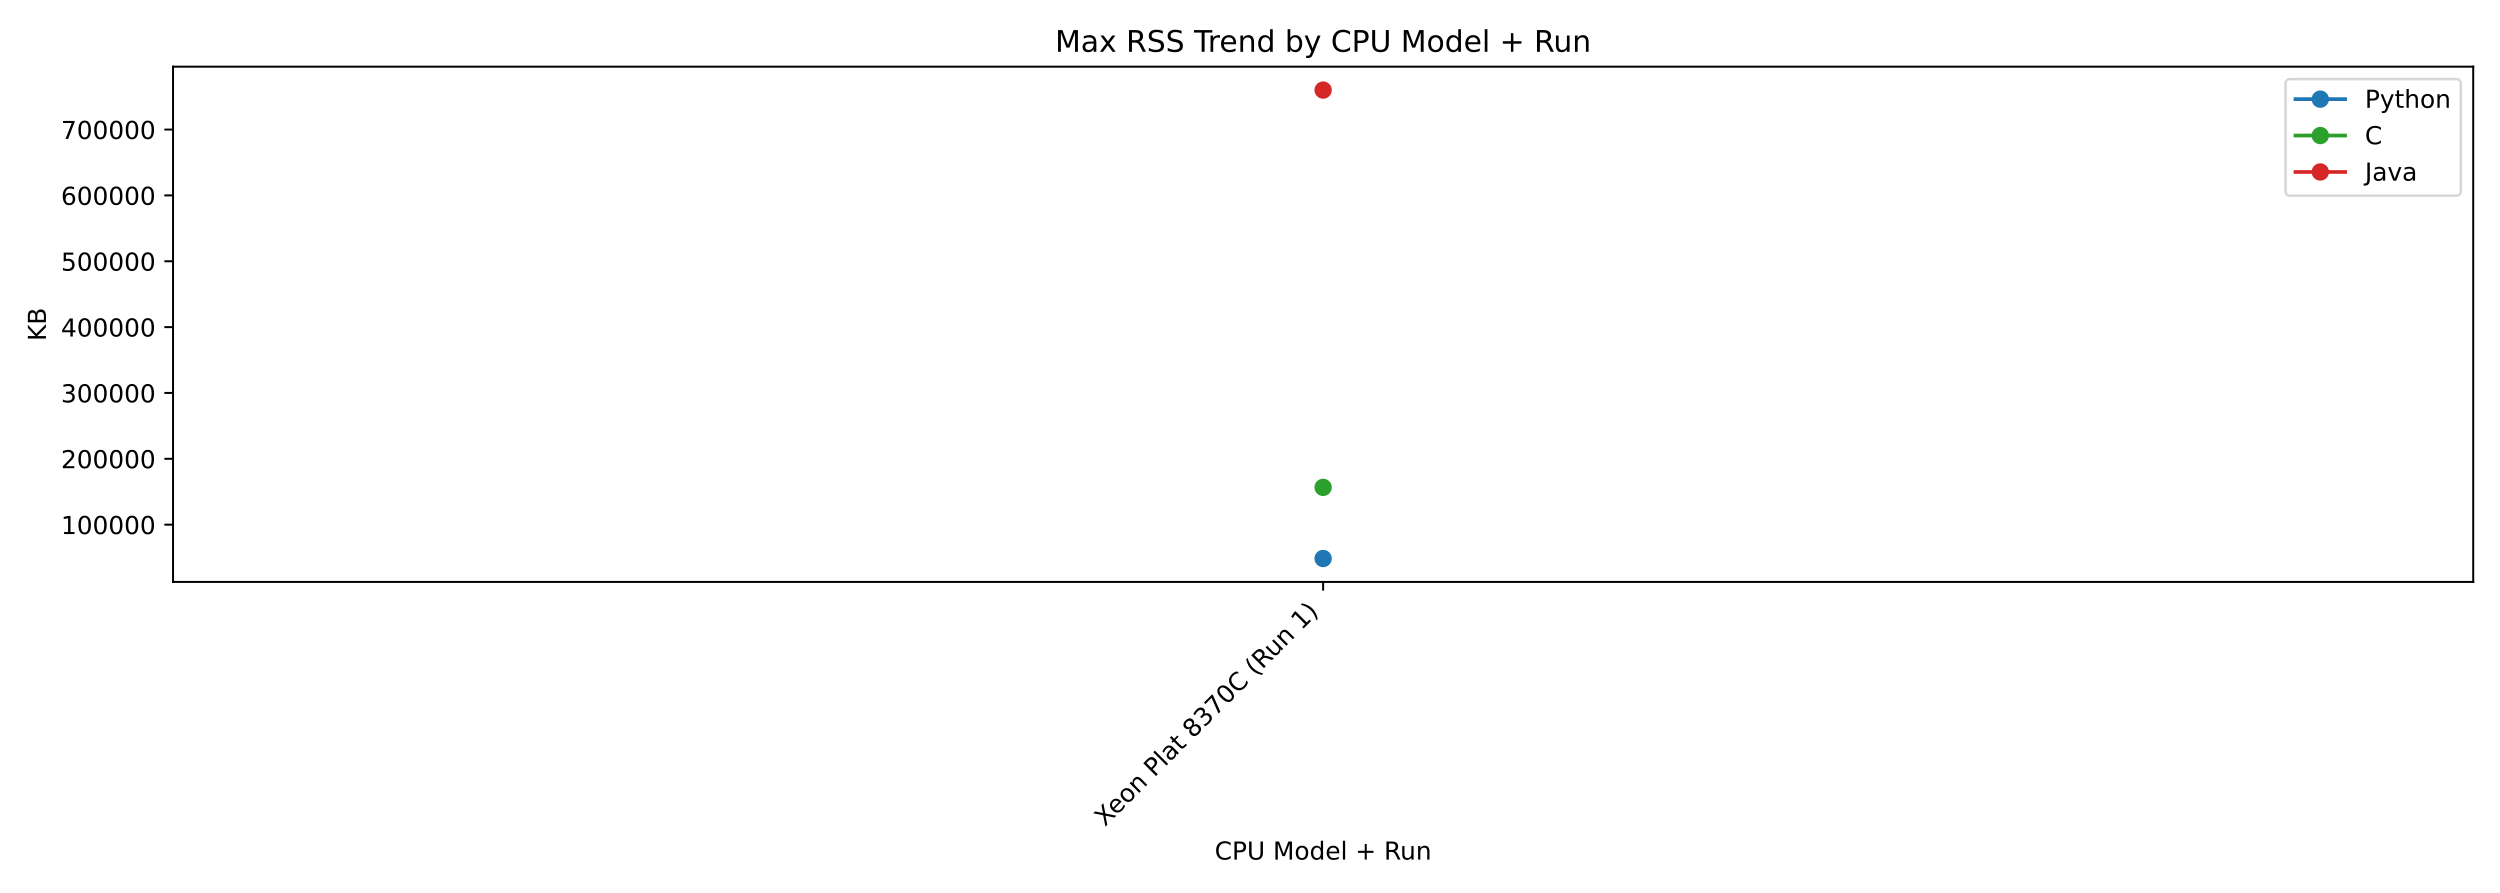
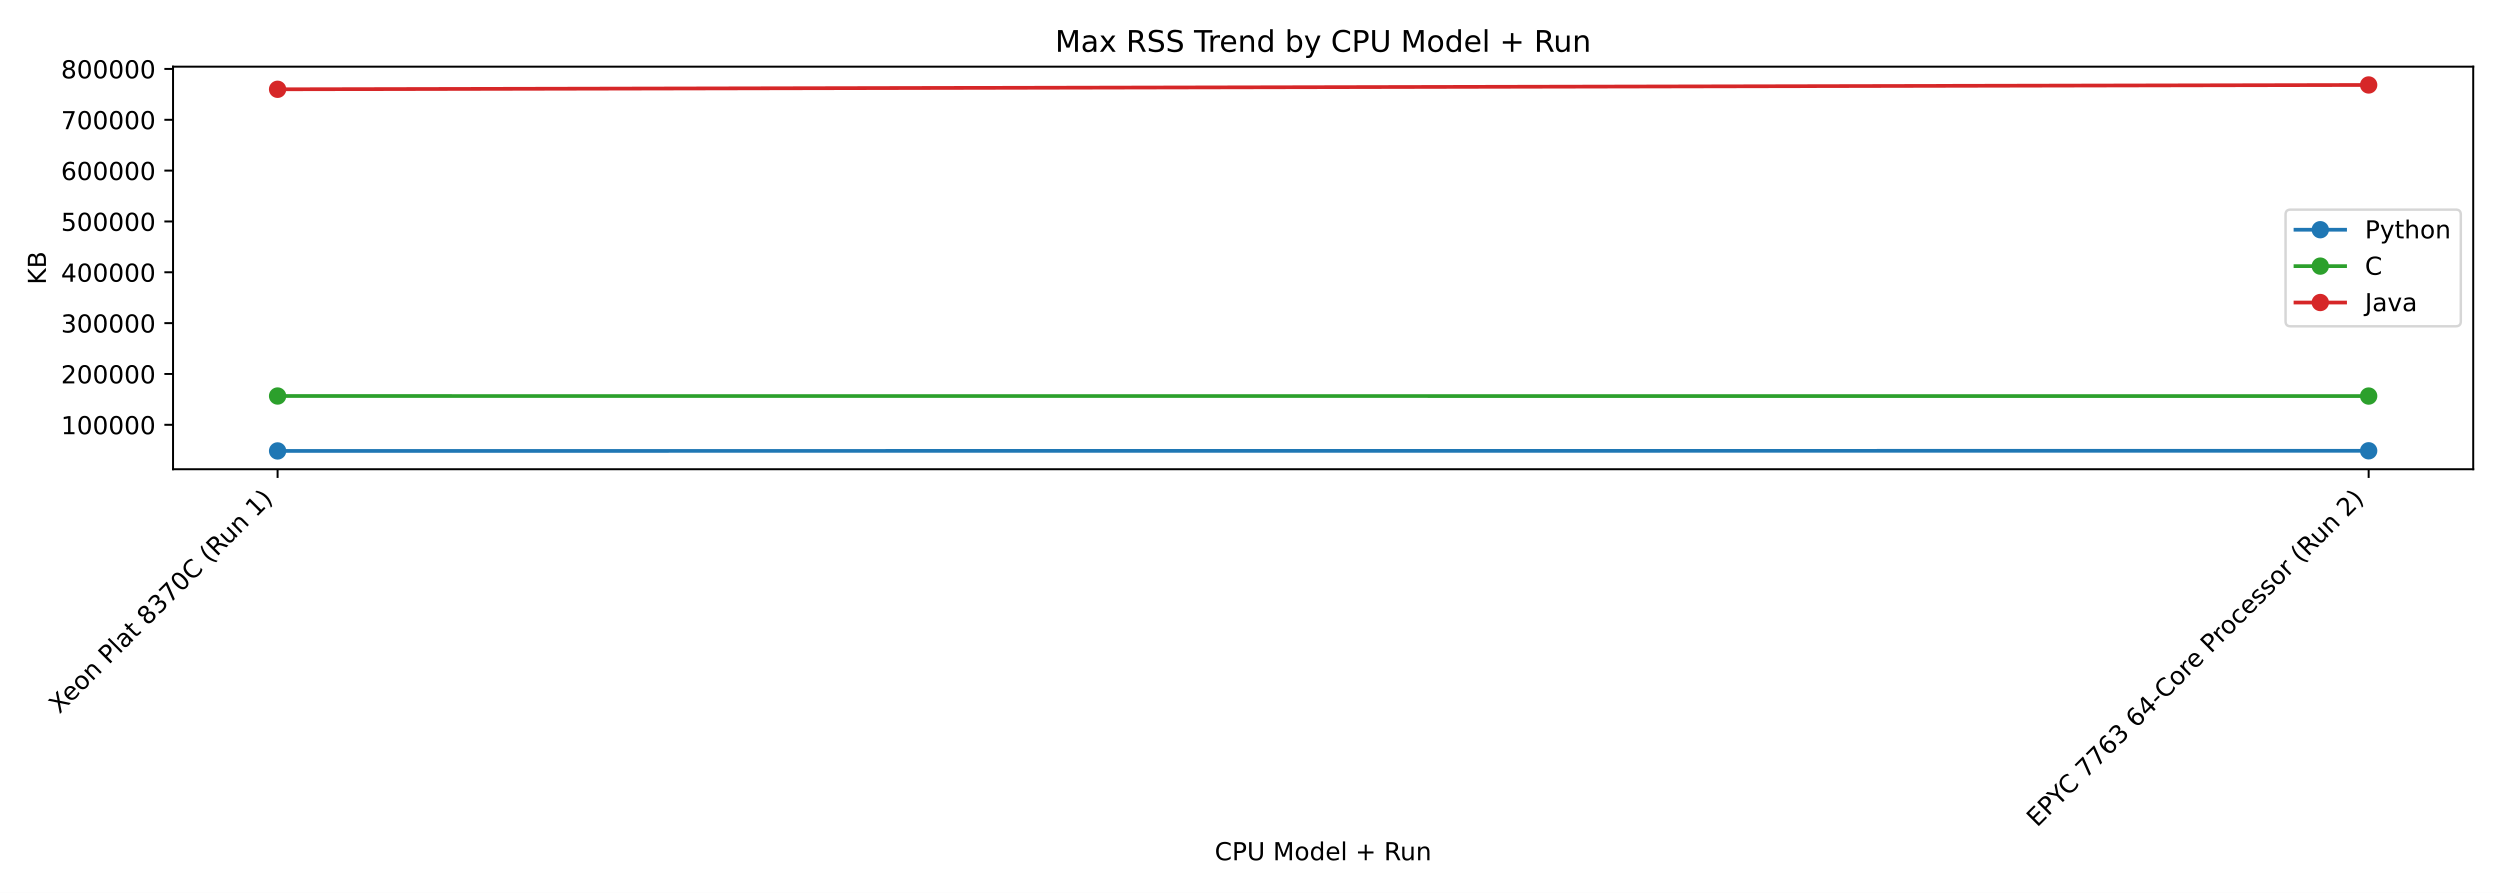
<svg xmlns="http://www.w3.org/2000/svg" xmlns:xlink="http://www.w3.org/1999/xlink" width="1008pt" height="360pt" viewBox="0 0 1008 360" version="1.1">
  <defs>
    <style type="text/css">*{stroke-linejoin: round; stroke-linecap: butt}</style>
  </defs>
  <g id="figure_1">
    <g id="patch_1">
      <path d="M 0 360  L 1008 360  L 1008 0  L 0 0  z " style="fill: #ffffff" />
    </g>
    <g id="axes_1">
      <g id="patch_2">
-         <path d="M 69.77 234.633  L 997.2 234.633  L 997.2 26.88  L 69.77 26.88  z " style="fill: #ffffff" />
+         <path d="M 69.77 189.195  L 997.2 189.195  L 997.2 26.88  L 69.77 26.88  z " style="fill: #ffffff" />
      </g>
      <g id="matplotlib.axis_1">
        <g id="xtick_1">
          <g id="line2d_1">
            <defs>
-               <path id="me5b7f9fee8" d="M 0 0  L 0 3.5  " style="stroke: #000000; stroke-width: 0.8" />
-             </defs>
-             <g>
-               <use xlink:href="#me5b7f9fee8" x="533.485" y="234.633" style="stroke: #000000; stroke-width: 0.8" />
+               <path id="m328704c9e4" d="M 0 0  L 0 3.5  " style="stroke: #000000; stroke-width: 0.8" />
+             </defs>
+             <g>
+               <use xlink:href="#m328704c9e4" x="111.926" y="189.195" style="stroke: #000000; stroke-width: 0.8" />
            </g>
          </g>
          <g id="text_1">
-             <g transform="translate(445.4999 333.5208) rotate(-45) scale(0.1 -0.1)">
+             <g transform="translate(23.94083 288.0822) rotate(-45) scale(0.1 -0.1)">
              <defs>
                <path id="DejaVuSans-58" d="M 403 4666  L 1081 4666  L 2241 2931  L 3406 4666  L 4084 4666  L 2584 2425  L 4184 0  L 3506 0  L 2194 1984  L 872 0  L 191 0  L 1856 2491  L 403 4666  z " transform="scale(0.015625)" />
                <path id="DejaVuSans-65" d="M 3597 1894  L 3597 1613  L 953 1613  Q 991 1019 1311 708  Q 1631 397 2203 397  Q 2534 397 2845 478  Q 3156 559 3463 722  L 3463 178  Q 3153 47 2828 -22  Q 2503 -91 2169 -91  Q 1331 -91 842 396  Q 353 884 353 1716  Q 353 2575 817 3079  Q 1281 3584 2069 3584  Q 2775 3584 3186 3129  Q 3597 2675 3597 1894  z M 3022 2063  Q 3016 2534 2758 2815  Q 2500 3097 2075 3097  Q 1594 3097 1305 2825  Q 1016 2553 972 2059  L 3022 2063  z " transform="scale(0.015625)" />
                <path id="DejaVuSans-6f" d="M 1959 3097  Q 1497 3097 1228 2736  Q 959 2375 959 1747  Q 959 1119 1226 758  Q 1494 397 1959 397  Q 2419 397 2687 759  Q 2956 1122 2956 1747  Q 2956 2369 2687 2733  Q 2419 3097 1959 3097  z M 1959 3584  Q 2709 3584 3137 3096  Q 3566 2609 3566 1747  Q 3566 888 3137 398  Q 2709 -91 1959 -91  Q 1206 -91 779 398  Q 353 888 353 1747  Q 353 2609 779 3096  Q 1206 3584 1959 3584  z " transform="scale(0.015625)" />
                <path id="DejaVuSans-6e" d="M 3513 2113  L 3513 0  L 2938 0  L 2938 2094  Q 2938 2591 2744 2837  Q 2550 3084 2163 3084  Q 1697 3084 1428 2787  Q 1159 2491 1159 1978  L 1159 0  L 581 0  L 581 3500  L 1159 3500  L 1159 2956  Q 1366 3272 1645 3428  Q 1925 3584 2291 3584  Q 2894 3584 3203 3211  Q 3513 2838 3513 2113  z " transform="scale(0.015625)" />
                <path id="DejaVuSans-20" transform="scale(0.015625)" />
                <path id="DejaVuSans-50" d="M 1259 4147  L 1259 2394  L 2053 2394  Q 2494 2394 2734 2622  Q 2975 2850 2975 3272  Q 2975 3691 2734 3919  Q 2494 4147 2053 4147  L 1259 4147  z M 628 4666  L 2053 4666  Q 2838 4666 3239 4311  Q 3641 3956 3641 3272  Q 3641 2581 3239 2228  Q 2838 1875 2053 1875  L 1259 1875  L 1259 0  L 628 0  L 628 4666  z " transform="scale(0.015625)" />
                <path id="DejaVuSans-6c" d="M 603 4863  L 1178 4863  L 1178 0  L 603 0  L 603 4863  z " transform="scale(0.015625)" />
                <path id="DejaVuSans-61" d="M 2194 1759  Q 1497 1759 1228 1600  Q 959 1441 959 1056  Q 959 750 1161 570  Q 1363 391 1709 391  Q 2188 391 2477 730  Q 2766 1069 2766 1631  L 2766 1759  L 2194 1759  z M 3341 1997  L 3341 0  L 2766 0  L 2766 531  Q 2569 213 2275 61  Q 1981 -91 1556 -91  Q 1019 -91 701 211  Q 384 513 384 1019  Q 384 1609 779 1909  Q 1175 2209 1959 2209  L 2766 2209  L 2766 2266  Q 2766 2663 2505 2880  Q 2244 3097 1772 3097  Q 1472 3097 1187 3025  Q 903 2953 641 2809  L 641 3341  Q 956 3463 1253 3523  Q 1550 3584 1831 3584  Q 2591 3584 2966 3190  Q 3341 2797 3341 1997  z " transform="scale(0.015625)" />
                <path id="DejaVuSans-74" d="M 1172 4494  L 1172 3500  L 2356 3500  L 2356 3053  L 1172 3053  L 1172 1153  Q 1172 725 1289 603  Q 1406 481 1766 481  L 2356 481  L 2356 0  L 1766 0  Q 1100 0 847 248  Q 594 497 594 1153  L 594 3053  L 172 3053  L 172 3500  L 594 3500  L 594 4494  L 1172 4494  z " transform="scale(0.015625)" />
                <path id="DejaVuSans-38" d="M 2034 2216  Q 1584 2216 1326 1975  Q 1069 1734 1069 1313  Q 1069 891 1326 650  Q 1584 409 2034 409  Q 2484 409 2743 651  Q 3003 894 3003 1313  Q 3003 1734 2745 1975  Q 2488 2216 2034 2216  z M 1403 2484  Q 997 2584 770 2862  Q 544 3141 544 3541  Q 544 4100 942 4425  Q 1341 4750 2034 4750  Q 2731 4750 3128 4425  Q 3525 4100 3525 3541  Q 3525 3141 3298 2862  Q 3072 2584 2669 2484  Q 3125 2378 3379 2068  Q 3634 1759 3634 1313  Q 3634 634 3220 271  Q 2806 -91 2034 -91  Q 1263 -91 848 271  Q 434 634 434 1313  Q 434 1759 690 2068  Q 947 2378 1403 2484  z M 1172 3481  Q 1172 3119 1398 2916  Q 1625 2713 2034 2713  Q 2441 2713 2670 2916  Q 2900 3119 2900 3481  Q 2900 3844 2670 4047  Q 2441 4250 2034 4250  Q 1625 4250 1398 4047  Q 1172 3844 1172 3481  z " transform="scale(0.015625)" />
                <path id="DejaVuSans-33" d="M 2597 2516  Q 3050 2419 3304 2112  Q 3559 1806 3559 1356  Q 3559 666 3084 287  Q 2609 -91 1734 -91  Q 1441 -91 1130 -33  Q 819 25 488 141  L 488 750  Q 750 597 1062 519  Q 1375 441 1716 441  Q 2309 441 2620 675  Q 2931 909 2931 1356  Q 2931 1769 2642 2001  Q 2353 2234 1838 2234  L 1294 2234  L 1294 2753  L 1863 2753  Q 2328 2753 2575 2939  Q 2822 3125 2822 3475  Q 2822 3834 2567 4026  Q 2313 4219 1838 4219  Q 1578 4219 1281 4162  Q 984 4106 628 3988  L 628 4550  Q 988 4650 1302 4700  Q 1616 4750 1894 4750  Q 2613 4750 3031 4423  Q 3450 4097 3450 3541  Q 3450 3153 3228 2886  Q 3006 2619 2597 2516  z " transform="scale(0.015625)" />
                <path id="DejaVuSans-37" d="M 525 4666  L 3525 4666  L 3525 4397  L 1831 0  L 1172 0  L 2766 4134  L 525 4134  L 525 4666  z " transform="scale(0.015625)" />
                <path id="DejaVuSans-30" d="M 2034 4250  Q 1547 4250 1301 3770  Q 1056 3291 1056 2328  Q 1056 1369 1301 889  Q 1547 409 2034 409  Q 2525 409 2770 889  Q 3016 1369 3016 2328  Q 3016 3291 2770 3770  Q 2525 4250 2034 4250  z M 2034 4750  Q 2819 4750 3233 4129  Q 3647 3509 3647 2328  Q 3647 1150 3233 529  Q 2819 -91 2034 -91  Q 1250 -91 836 529  Q 422 1150 422 2328  Q 422 3509 836 4129  Q 1250 4750 2034 4750  z " transform="scale(0.015625)" />
                <path id="DejaVuSans-43" d="M 4122 4306  L 4122 3641  Q 3803 3938 3442 4084  Q 3081 4231 2675 4231  Q 1875 4231 1450 3742  Q 1025 3253 1025 2328  Q 1025 1406 1450 917  Q 1875 428 2675 428  Q 3081 428 3442 575  Q 3803 722 4122 1019  L 4122 359  Q 3791 134 3420 21  Q 3050 -91 2638 -91  Q 1578 -91 968 557  Q 359 1206 359 2328  Q 359 3453 968 4101  Q 1578 4750 2638 4750  Q 3056 4750 3426 4639  Q 3797 4528 4122 4306  z " transform="scale(0.015625)" />
                <path id="DejaVuSans-28" d="M 1984 4856  Q 1566 4138 1362 3434  Q 1159 2731 1159 2009  Q 1159 1288 1364 580  Q 1569 -128 1984 -844  L 1484 -844  Q 1016 -109 783 600  Q 550 1309 550 2009  Q 550 2706 781 3412  Q 1013 4119 1484 4856  L 1984 4856  z " transform="scale(0.015625)" />
                <path id="DejaVuSans-52" d="M 2841 2188  Q 3044 2119 3236 1894  Q 3428 1669 3622 1275  L 4263 0  L 3584 0  L 2988 1197  Q 2756 1666 2539 1819  Q 2322 1972 1947 1972  L 1259 1972  L 1259 0  L 628 0  L 628 4666  L 2053 4666  Q 2853 4666 3247 4331  Q 3641 3997 3641 3322  Q 3641 2881 3436 2590  Q 3231 2300 2841 2188  z M 1259 4147  L 1259 2491  L 2053 2491  Q 2509 2491 2742 2702  Q 2975 2913 2975 3322  Q 2975 3731 2742 3939  Q 2509 4147 2053 4147  L 1259 4147  z " transform="scale(0.015625)" />
                <path id="DejaVuSans-75" d="M 544 1381  L 544 3500  L 1119 3500  L 1119 1403  Q 1119 906 1312 657  Q 1506 409 1894 409  Q 2359 409 2629 706  Q 2900 1003 2900 1516  L 2900 3500  L 3475 3500  L 3475 0  L 2900 0  L 2900 538  Q 2691 219 2414 64  Q 2138 -91 1772 -91  Q 1169 -91 856 284  Q 544 659 544 1381  z M 1991 3584  L 1991 3584  z " transform="scale(0.015625)" />
                <path id="DejaVuSans-31" d="M 794 531  L 1825 531  L 1825 4091  L 703 3866  L 703 4441  L 1819 4666  L 2450 4666  L 2450 531  L 3481 531  L 3481 0  L 794 0  L 794 531  z " transform="scale(0.015625)" />
                <path id="DejaVuSans-29" d="M 513 4856  L 1013 4856  Q 1481 4119 1714 3412  Q 1947 2706 1947 2009  Q 1947 1309 1714 600  Q 1481 -109 1013 -844  L 513 -844  Q 928 -128 1133 580  Q 1338 1288 1338 2009  Q 1338 2731 1133 3434  Q 928 4138 513 4856  z " transform="scale(0.015625)" />
              </defs>
              <use xlink:href="#DejaVuSans-58" />
              <use xlink:href="#DejaVuSans-65" transform="translate(64.00586 0)" />
              <use xlink:href="#DejaVuSans-6f" transform="translate(125.5293 0)" />
              <use xlink:href="#DejaVuSans-6e" transform="translate(186.7109 0)" />
              <use xlink:href="#DejaVuSans-20" transform="translate(250.0898 0)" />
              <use xlink:href="#DejaVuSans-50" transform="translate(281.877 0)" />
              <use xlink:href="#DejaVuSans-6c" transform="translate(342.1797 0)" />
              <use xlink:href="#DejaVuSans-61" transform="translate(369.9629 0)" />
              <use xlink:href="#DejaVuSans-74" transform="translate(431.2422 0)" />
              <use xlink:href="#DejaVuSans-20" transform="translate(470.4512 0)" />
              <use xlink:href="#DejaVuSans-38" transform="translate(502.2383 0)" />
              <use xlink:href="#DejaVuSans-33" transform="translate(565.8613 0)" />
              <use xlink:href="#DejaVuSans-37" transform="translate(629.4844 0)" />
              <use xlink:href="#DejaVuSans-30" transform="translate(693.1074 0)" />
              <use xlink:href="#DejaVuSans-43" transform="translate(756.7305 0)" />
              <use xlink:href="#DejaVuSans-20" transform="translate(826.5547 0)" />
              <use xlink:href="#DejaVuSans-28" transform="translate(858.3418 0)" />
              <use xlink:href="#DejaVuSans-52" transform="translate(897.3555 0)" />
              <use xlink:href="#DejaVuSans-75" transform="translate(962.3379 0)" />
              <use xlink:href="#DejaVuSans-6e" transform="translate(1025.717 0)" />
              <use xlink:href="#DejaVuSans-20" transform="translate(1089.096 0)" />
              <use xlink:href="#DejaVuSans-31" transform="translate(1120.883 0)" />
              <use xlink:href="#DejaVuSans-29" transform="translate(1184.506 0)" />
            </g>
          </g>
        </g>
-         <g id="text_2">
-           <g transform="translate(489.7623 346.5898) scale(0.1 -0.1)">
+         <g id="xtick_2">
+           <g id="line2d_2">
+             <g>
+               <use xlink:href="#m328704c9e4" x="955.044" y="189.195" style="stroke: #000000; stroke-width: 0.8" />
+             </g>
+           </g>
+           <g id="text_2">
+             <g transform="translate(821.3611 333.78) rotate(-45) scale(0.1 -0.1)">
+               <defs>
+                 <path id="DejaVuSans-45" d="M 628 4666  L 3578 4666  L 3578 4134  L 1259 4134  L 1259 2753  L 3481 2753  L 3481 2222  L 1259 2222  L 1259 531  L 3634 531  L 3634 0  L 628 0  L 628 4666  z " transform="scale(0.015625)" />
+                 <path id="DejaVuSans-59" d="M -13 4666  L 666 4666  L 1959 2747  L 3244 4666  L 3922 4666  L 2272 2222  L 2272 0  L 1638 0  L 1638 2222  L -13 4666  z " transform="scale(0.015625)" />
+                 <path id="DejaVuSans-36" d="M 2113 2584  Q 1688 2584 1439 2293  Q 1191 2003 1191 1497  Q 1191 994 1439 701  Q 1688 409 2113 409  Q 2538 409 2786 701  Q 3034 994 3034 1497  Q 3034 2003 2786 2293  Q 2538 2584 2113 2584  z M 3366 4563  L 3366 3988  Q 3128 4100 2886 4159  Q 2644 4219 2406 4219  Q 1781 4219 1451 3797  Q 1122 3375 1075 2522  Q 1259 2794 1537 2939  Q 1816 3084 2150 3084  Q 2853 3084 3261 2657  Q 3669 2231 3669 1497  Q 3669 778 3244 343  Q 2819 -91 2113 -91  Q 1303 -91 875 529  Q 447 1150 447 2328  Q 447 3434 972 4092  Q 1497 4750 2381 4750  Q 2619 4750 2861 4703  Q 3103 4656 3366 4563  z " transform="scale(0.015625)" />
+                 <path id="DejaVuSans-34" d="M 2419 4116  L 825 1625  L 2419 1625  L 2419 4116  z M 2253 4666  L 3047 4666  L 3047 1625  L 3713 1625  L 3713 1100  L 3047 1100  L 3047 0  L 2419 0  L 2419 1100  L 313 1100  L 313 1709  L 2253 4666  z " transform="scale(0.015625)" />
+                 <path id="DejaVuSans-2d" d="M 313 2009  L 1997 2009  L 1997 1497  L 313 1497  L 313 2009  z " transform="scale(0.015625)" />
+                 <path id="DejaVuSans-72" d="M 2631 2963  Q 2534 3019 2420 3045  Q 2306 3072 2169 3072  Q 1681 3072 1420 2755  Q 1159 2438 1159 1844  L 1159 0  L 581 0  L 581 3500  L 1159 3500  L 1159 2956  Q 1341 3275 1631 3429  Q 1922 3584 2338 3584  Q 2397 3584 2469 3576  Q 2541 3569 2628 3553  L 2631 2963  z " transform="scale(0.015625)" />
+                 <path id="DejaVuSans-63" d="M 3122 3366  L 3122 2828  Q 2878 2963 2633 3030  Q 2388 3097 2138 3097  Q 1578 3097 1268 2742  Q 959 2388 959 1747  Q 959 1106 1268 751  Q 1578 397 2138 397  Q 2388 397 2633 464  Q 2878 531 3122 666  L 3122 134  Q 2881 22 2623 -34  Q 2366 -91 2075 -91  Q 1284 -91 818 406  Q 353 903 353 1747  Q 353 2603 823 3093  Q 1294 3584 2113 3584  Q 2378 3584 2631 3529  Q 2884 3475 3122 3366  z " transform="scale(0.015625)" />
+                 <path id="DejaVuSans-73" d="M 2834 3397  L 2834 2853  Q 2591 2978 2328 3040  Q 2066 3103 1784 3103  Q 1356 3103 1142 2972  Q 928 2841 928 2578  Q 928 2378 1081 2264  Q 1234 2150 1697 2047  L 1894 2003  Q 2506 1872 2764 1633  Q 3022 1394 3022 966  Q 3022 478 2636 193  Q 2250 -91 1575 -91  Q 1294 -91 989 -36  Q 684 19 347 128  L 347 722  Q 666 556 975 473  Q 1284 391 1588 391  Q 1994 391 2212 530  Q 2431 669 2431 922  Q 2431 1156 2273 1281  Q 2116 1406 1581 1522  L 1381 1569  Q 847 1681 609 1914  Q 372 2147 372 2553  Q 372 3047 722 3315  Q 1072 3584 1716 3584  Q 2034 3584 2315 3537  Q 2597 3491 2834 3397  z " transform="scale(0.015625)" />
+                 <path id="DejaVuSans-32" d="M 1228 531  L 3431 531  L 3431 0  L 469 0  L 469 531  Q 828 903 1448 1529  Q 2069 2156 2228 2338  Q 2531 2678 2651 2914  Q 2772 3150 2772 3378  Q 2772 3750 2511 3984  Q 2250 4219 1831 4219  Q 1534 4219 1204 4116  Q 875 4013 500 3803  L 500 4441  Q 881 4594 1212 4672  Q 1544 4750 1819 4750  Q 2544 4750 2975 4387  Q 3406 4025 3406 3419  Q 3406 3131 3298 2873  Q 3191 2616 2906 2266  Q 2828 2175 2409 1742  Q 1991 1309 1228 531  z " transform="scale(0.015625)" />
+               </defs>
+               <use xlink:href="#DejaVuSans-45" />
+               <use xlink:href="#DejaVuSans-50" transform="translate(63.18359 0)" />
+               <use xlink:href="#DejaVuSans-59" transform="translate(121.2363 0)" />
+               <use xlink:href="#DejaVuSans-43" transform="translate(176.8203 0)" />
+               <use xlink:href="#DejaVuSans-20" transform="translate(246.6445 0)" />
+               <use xlink:href="#DejaVuSans-37" transform="translate(278.4316 0)" />
+               <use xlink:href="#DejaVuSans-37" transform="translate(342.0547 0)" />
+               <use xlink:href="#DejaVuSans-36" transform="translate(405.6777 0)" />
+               <use xlink:href="#DejaVuSans-33" transform="translate(469.3008 0)" />
+               <use xlink:href="#DejaVuSans-20" transform="translate(532.9238 0)" />
+               <use xlink:href="#DejaVuSans-36" transform="translate(564.7109 0)" />
+               <use xlink:href="#DejaVuSans-34" transform="translate(628.334 0)" />
+               <use xlink:href="#DejaVuSans-2d" transform="translate(691.957 0)" />
+               <use xlink:href="#DejaVuSans-43" transform="translate(728.041 0)" />
+               <use xlink:href="#DejaVuSans-6f" transform="translate(797.8652 0)" />
+               <use xlink:href="#DejaVuSans-72" transform="translate(859.0469 0)" />
+               <use xlink:href="#DejaVuSans-65" transform="translate(897.9102 0)" />
+               <use xlink:href="#DejaVuSans-20" transform="translate(959.4336 0)" />
+               <use xlink:href="#DejaVuSans-50" transform="translate(991.2207 0)" />
+               <use xlink:href="#DejaVuSans-72" transform="translate(1049.773 0)" />
+               <use xlink:href="#DejaVuSans-6f" transform="translate(1088.637 0)" />
+               <use xlink:href="#DejaVuSans-63" transform="translate(1149.818 0)" />
+               <use xlink:href="#DejaVuSans-65" transform="translate(1204.799 0)" />
+               <use xlink:href="#DejaVuSans-73" transform="translate(1266.322 0)" />
+               <use xlink:href="#DejaVuSans-73" transform="translate(1318.422 0)" />
+               <use xlink:href="#DejaVuSans-6f" transform="translate(1370.521 0)" />
+               <use xlink:href="#DejaVuSans-72" transform="translate(1431.703 0)" />
+               <use xlink:href="#DejaVuSans-20" transform="translate(1472.816 0)" />
+               <use xlink:href="#DejaVuSans-28" transform="translate(1504.604 0)" />
+               <use xlink:href="#DejaVuSans-52" transform="translate(1543.617 0)" />
+               <use xlink:href="#DejaVuSans-75" transform="translate(1608.6 0)" />
+               <use xlink:href="#DejaVuSans-6e" transform="translate(1671.979 0)" />
+               <use xlink:href="#DejaVuSans-20" transform="translate(1735.357 0)" />
+               <use xlink:href="#DejaVuSans-32" transform="translate(1767.145 0)" />
+               <use xlink:href="#DejaVuSans-29" transform="translate(1830.768 0)" />
+             </g>
+           </g>
+         </g>
+         <g id="text_3">
+           <g transform="translate(489.7623 346.849) scale(0.1 -0.1)">
            <defs>
              <path id="DejaVuSans-55" d="M 556 4666  L 1191 4666  L 1191 1831  Q 1191 1081 1462 751  Q 1734 422 2344 422  Q 2950 422 3222 751  Q 3494 1081 3494 1831  L 3494 4666  L 4128 4666  L 4128 1753  Q 4128 841 3676 375  Q 3225 -91 2344 -91  Q 1459 -91 1007 375  Q 556 841 556 1753  L 556 4666  z " transform="scale(0.015625)" />
              <path id="DejaVuSans-4d" d="M 628 4666  L 1569 4666  L 2759 1491  L 3956 4666  L 4897 4666  L 4897 0  L 4281 0  L 4281 4097  L 3078 897  L 2444 897  L 1241 4097  L 1241 0  L 628 0  L 628 4666  z " transform="scale(0.015625)" />
              <path id="DejaVuSans-64" d="M 2906 2969  L 2906 4863  L 3481 4863  L 3481 0  L 2906 0  L 2906 525  Q 2725 213 2448 61  Q 2172 -91 1784 -91  Q 1150 -91 751 415  Q 353 922 353 1747  Q 353 2572 751 3078  Q 1150 3584 1784 3584  Q 2172 3584 2448 3432  Q 2725 3281 2906 2969  z M 947 1747  Q 947 1113 1208 752  Q 1469 391 1925 391  Q 2381 391 2643 752  Q 2906 1113 2906 1747  Q 2906 2381 2643 2742  Q 2381 3103 1925 3103  Q 1469 3103 1208 2742  Q 947 2381 947 1747  z " transform="scale(0.015625)" />
              <path id="DejaVuSans-2b" d="M 2944 4013  L 2944 2272  L 4684 2272  L 4684 1741  L 2944 1741  L 2944 0  L 2419 0  L 2419 1741  L 678 1741  L 678 2272  L 2419 2272  L 2419 4013  L 2944 4013  z " transform="scale(0.015625)" />
            </defs>
            <use xlink:href="#DejaVuSans-43" />
            <use xlink:href="#DejaVuSans-50" transform="translate(69.82422 0)" />
            <use xlink:href="#DejaVuSans-55" transform="translate(130.127 0)" />
            <use xlink:href="#DejaVuSans-20" transform="translate(203.3203 0)" />
            <use xlink:href="#DejaVuSans-4d" transform="translate(235.1074 0)" />
            <use xlink:href="#DejaVuSans-6f" transform="translate(321.3867 0)" />
            <use xlink:href="#DejaVuSans-64" transform="translate(382.5684 0)" />
            <use xlink:href="#DejaVuSans-65" transform="translate(446.0449 0)" />
            <use xlink:href="#DejaVuSans-6c" transform="translate(507.5684 0)" />
            <use xlink:href="#DejaVuSans-20" transform="translate(535.3516 0)" />
            <use xlink:href="#DejaVuSans-2b" transform="translate(567.1387 0)" />
            <use xlink:href="#DejaVuSans-20" transform="translate(650.9277 0)" />
            <use xlink:href="#DejaVuSans-52" transform="translate(682.7148 0)" />
            <use xlink:href="#DejaVuSans-75" transform="translate(747.6973 0)" />
            <use xlink:href="#DejaVuSans-6e" transform="translate(811.0762 0)" />
          </g>
        </g>
      </g>
      <g id="matplotlib.axis_2">
        <g id="ytick_1">
-           <g id="line2d_2">
-             <defs>
-               <path id="m9738aa099d" d="M 0 0  L -3.5 0  " style="stroke: #000000; stroke-width: 0.8" />
-             </defs>
-             <g>
-               <use xlink:href="#m9738aa099d" x="69.77" y="211.539" style="stroke: #000000; stroke-width: 0.8" />
-             </g>
-           </g>
-           <g id="text_3">
-             <g transform="translate(24.595 215.3387) scale(0.1 -0.1)">
+           <g id="line2d_3">
+             <defs>
+               <path id="m465d27c374" d="M 0 0  L -3.5 0  " style="stroke: #000000; stroke-width: 0.8" />
+             </defs>
+             <g>
+               <use xlink:href="#m465d27c374" x="69.77" y="171.278" style="stroke: #000000; stroke-width: 0.8" />
+             </g>
+           </g>
+           <g id="text_4">
+             <g transform="translate(24.595 175.0771) scale(0.1 -0.1)">
              <use xlink:href="#DejaVuSans-31" />
              <use xlink:href="#DejaVuSans-30" transform="translate(63.62305 0)" />
              <use xlink:href="#DejaVuSans-30" transform="translate(127.2461 0)" />
              <use xlink:href="#DejaVuSans-30" transform="translate(190.8691 0)" />
              <use xlink:href="#DejaVuSans-30" transform="translate(254.4922 0)" />
              <use xlink:href="#DejaVuSans-30" transform="translate(318.1152 0)" />
            </g>
          </g>
        </g>
        <g id="ytick_2">
-           <g id="line2d_3">
-             <g>
-               <use xlink:href="#m9738aa099d" x="69.77" y="184.99" style="stroke: #000000; stroke-width: 0.8" />
-             </g>
-           </g>
-           <g id="text_4">
-             <g transform="translate(24.595 188.7893) scale(0.1 -0.1)">
-               <defs>
-                 <path id="DejaVuSans-32" d="M 1228 531  L 3431 531  L 3431 0  L 469 0  L 469 531  Q 828 903 1448 1529  Q 2069 2156 2228 2338  Q 2531 2678 2651 2914  Q 2772 3150 2772 3378  Q 2772 3750 2511 3984  Q 2250 4219 1831 4219  Q 1534 4219 1204 4116  Q 875 4013 500 3803  L 500 4441  Q 881 4594 1212 4672  Q 1544 4750 1819 4750  Q 2544 4750 2975 4387  Q 3406 4025 3406 3419  Q 3406 3131 3298 2873  Q 3191 2616 2906 2266  Q 2828 2175 2409 1742  Q 1991 1309 1228 531  z " transform="scale(0.015625)" />
-               </defs>
+           <g id="line2d_4">
+             <g>
+               <use xlink:href="#m465d27c374" x="69.77" y="150.781" style="stroke: #000000; stroke-width: 0.8" />
+             </g>
+           </g>
+           <g id="text_5">
+             <g transform="translate(24.595 154.5797) scale(0.1 -0.1)">
              <use xlink:href="#DejaVuSans-32" />
              <use xlink:href="#DejaVuSans-30" transform="translate(63.62305 0)" />
              <use xlink:href="#DejaVuSans-30" transform="translate(127.2461 0)" />
              <use xlink:href="#DejaVuSans-30" transform="translate(190.8691 0)" />
              <use xlink:href="#DejaVuSans-30" transform="translate(254.4922 0)" />
              <use xlink:href="#DejaVuSans-30" transform="translate(318.1152 0)" />
            </g>
          </g>
        </g>
        <g id="ytick_3">
-           <g id="line2d_4">
-             <g>
-               <use xlink:href="#m9738aa099d" x="69.77" y="158.441" style="stroke: #000000; stroke-width: 0.8" />
-             </g>
-           </g>
-           <g id="text_5">
-             <g transform="translate(24.595 162.24) scale(0.1 -0.1)">
+           <g id="line2d_5">
+             <g>
+               <use xlink:href="#m465d27c374" x="69.77" y="130.283" style="stroke: #000000; stroke-width: 0.8" />
+             </g>
+           </g>
+           <g id="text_6">
+             <g transform="translate(24.595 134.0824) scale(0.1 -0.1)">
              <use xlink:href="#DejaVuSans-33" />
              <use xlink:href="#DejaVuSans-30" transform="translate(63.62305 0)" />
              <use xlink:href="#DejaVuSans-30" transform="translate(127.2461 0)" />
              <use xlink:href="#DejaVuSans-30" transform="translate(190.8691 0)" />
              <use xlink:href="#DejaVuSans-30" transform="translate(254.4922 0)" />
              <use xlink:href="#DejaVuSans-30" transform="translate(318.1152 0)" />
            </g>
          </g>
        </g>
        <g id="ytick_4">
-           <g id="line2d_5">
-             <g>
-               <use xlink:href="#m9738aa099d" x="69.77" y="131.891" style="stroke: #000000; stroke-width: 0.8" />
-             </g>
-           </g>
-           <g id="text_6">
-             <g transform="translate(24.595 135.6906) scale(0.1 -0.1)">
-               <defs>
-                 <path id="DejaVuSans-34" d="M 2419 4116  L 825 1625  L 2419 1625  L 2419 4116  z M 2253 4666  L 3047 4666  L 3047 1625  L 3713 1625  L 3713 1100  L 3047 1100  L 3047 0  L 2419 0  L 2419 1100  L 313 1100  L 313 1709  L 2253 4666  z " transform="scale(0.015625)" />
-               </defs>
+           <g id="line2d_6">
+             <g>
+               <use xlink:href="#m465d27c374" x="69.77" y="109.786" style="stroke: #000000; stroke-width: 0.8" />
+             </g>
+           </g>
+           <g id="text_7">
+             <g transform="translate(24.595 113.585) scale(0.1 -0.1)">
              <use xlink:href="#DejaVuSans-34" />
              <use xlink:href="#DejaVuSans-30" transform="translate(63.62305 0)" />
              <use xlink:href="#DejaVuSans-30" transform="translate(127.2461 0)" />
              <use xlink:href="#DejaVuSans-30" transform="translate(190.8691 0)" />
              <use xlink:href="#DejaVuSans-30" transform="translate(254.4922 0)" />
              <use xlink:href="#DejaVuSans-30" transform="translate(318.1152 0)" />
            </g>
          </g>
        </g>
        <g id="ytick_5">
-           <g id="line2d_6">
-             <g>
-               <use xlink:href="#m9738aa099d" x="69.77" y="105.342" style="stroke: #000000; stroke-width: 0.8" />
-             </g>
-           </g>
-           <g id="text_7">
-             <g transform="translate(24.595 109.1413) scale(0.1 -0.1)">
+           <g id="line2d_7">
+             <g>
+               <use xlink:href="#m465d27c374" x="69.77" y="89.288" style="stroke: #000000; stroke-width: 0.8" />
+             </g>
+           </g>
+           <g id="text_8">
+             <g transform="translate(24.595 93.08765) scale(0.1 -0.1)">
              <defs>
                <path id="DejaVuSans-35" d="M 691 4666  L 3169 4666  L 3169 4134  L 1269 4134  L 1269 2991  Q 1406 3038 1543 3061  Q 1681 3084 1819 3084  Q 2600 3084 3056 2656  Q 3513 2228 3513 1497  Q 3513 744 3044 326  Q 2575 -91 1722 -91  Q 1428 -91 1123 -41  Q 819 9 494 109  L 494 744  Q 775 591 1075 516  Q 1375 441 1709 441  Q 2250 441 2565 725  Q 2881 1009 2881 1497  Q 2881 1984 2565 2268  Q 2250 2553 1709 2553  Q 1456 2553 1204 2497  Q 953 2441 691 2322  L 691 4666  z " transform="scale(0.015625)" />
              </defs>
              <use xlink:href="#DejaVuSans-35" />
              <use xlink:href="#DejaVuSans-30" transform="translate(63.62305 0)" />
              <use xlink:href="#DejaVuSans-30" transform="translate(127.2461 0)" />
              <use xlink:href="#DejaVuSans-30" transform="translate(190.8691 0)" />
              <use xlink:href="#DejaVuSans-30" transform="translate(254.4922 0)" />
              <use xlink:href="#DejaVuSans-30" transform="translate(318.1152 0)" />
            </g>
          </g>
        </g>
        <g id="ytick_6">
-           <g id="line2d_7">
-             <g>
-               <use xlink:href="#m9738aa099d" x="69.77" y="78.793" style="stroke: #000000; stroke-width: 0.8" />
-             </g>
-           </g>
-           <g id="text_8">
-             <g transform="translate(24.595 82.59195) scale(0.1 -0.1)">
-               <defs>
-                 <path id="DejaVuSans-36" d="M 2113 2584  Q 1688 2584 1439 2293  Q 1191 2003 1191 1497  Q 1191 994 1439 701  Q 1688 409 2113 409  Q 2538 409 2786 701  Q 3034 994 3034 1497  Q 3034 2003 2786 2293  Q 2538 2584 2113 2584  z M 3366 4563  L 3366 3988  Q 3128 4100 2886 4159  Q 2644 4219 2406 4219  Q 1781 4219 1451 3797  Q 1122 3375 1075 2522  Q 1259 2794 1537 2939  Q 1816 3084 2150 3084  Q 2853 3084 3261 2657  Q 3669 2231 3669 1497  Q 3669 778 3244 343  Q 2819 -91 2113 -91  Q 1303 -91 875 529  Q 447 1150 447 2328  Q 447 3434 972 4092  Q 1497 4750 2381 4750  Q 2619 4750 2861 4703  Q 3103 4656 3366 4563  z " transform="scale(0.015625)" />
-               </defs>
+           <g id="line2d_8">
+             <g>
+               <use xlink:href="#m465d27c374" x="69.77" y="68.791" style="stroke: #000000; stroke-width: 0.8" />
+             </g>
+           </g>
+           <g id="text_9">
+             <g transform="translate(24.595 72.59029) scale(0.1 -0.1)">
              <use xlink:href="#DejaVuSans-36" />
              <use xlink:href="#DejaVuSans-30" transform="translate(63.62305 0)" />
              <use xlink:href="#DejaVuSans-30" transform="translate(127.2461 0)" />
              <use xlink:href="#DejaVuSans-30" transform="translate(190.8691 0)" />
              <use xlink:href="#DejaVuSans-30" transform="translate(254.4922 0)" />
              <use xlink:href="#DejaVuSans-30" transform="translate(318.1152 0)" />
            </g>
          </g>
        </g>
        <g id="ytick_7">
-           <g id="line2d_8">
-             <g>
-               <use xlink:href="#m9738aa099d" x="69.77" y="52.243" style="stroke: #000000; stroke-width: 0.8" />
-             </g>
-           </g>
-           <g id="text_9">
-             <g transform="translate(24.595 56.04261) scale(0.1 -0.1)">
+           <g id="line2d_9">
+             <g>
+               <use xlink:href="#m465d27c374" x="69.77" y="48.294" style="stroke: #000000; stroke-width: 0.8" />
+             </g>
+           </g>
+           <g id="text_10">
+             <g transform="translate(24.595 52.09293) scale(0.1 -0.1)">
              <use xlink:href="#DejaVuSans-37" />
              <use xlink:href="#DejaVuSans-30" transform="translate(63.62305 0)" />
              <use xlink:href="#DejaVuSans-30" transform="translate(127.2461 0)" />
              <use xlink:href="#DejaVuSans-30" transform="translate(190.8691 0)" />
              <use xlink:href="#DejaVuSans-30" transform="translate(254.4922 0)" />
              <use xlink:href="#DejaVuSans-30" transform="translate(318.1152 0)" />
            </g>
          </g>
        </g>
-         <g id="text_10">
-           <g transform="translate(18.51531 137.4661) rotate(-90) scale(0.1 -0.1)">
+         <g id="ytick_8">
+           <g id="line2d_10">
+             <g>
+               <use xlink:href="#m465d27c374" x="69.77" y="27.796" style="stroke: #000000; stroke-width: 0.8" />
+             </g>
+           </g>
+           <g id="text_11">
+             <g transform="translate(24.595 31.59557) scale(0.1 -0.1)">
+               <use xlink:href="#DejaVuSans-38" />
+               <use xlink:href="#DejaVuSans-30" transform="translate(63.62305 0)" />
+               <use xlink:href="#DejaVuSans-30" transform="translate(127.2461 0)" />
+               <use xlink:href="#DejaVuSans-30" transform="translate(190.8691 0)" />
+               <use xlink:href="#DejaVuSans-30" transform="translate(254.4922 0)" />
+               <use xlink:href="#DejaVuSans-30" transform="translate(318.1152 0)" />
+             </g>
+           </g>
+         </g>
+         <g id="text_12">
+           <g transform="translate(18.51531 114.7467) rotate(-90) scale(0.1 -0.1)">
            <defs>
              <path id="DejaVuSans-4b" d="M 628 4666  L 1259 4666  L 1259 2694  L 3353 4666  L 4166 4666  L 1850 2491  L 4331 0  L 3500 0  L 1259 2247  L 1259 0  L 628 0  L 628 4666  z " transform="scale(0.015625)" />
              <path id="DejaVuSans-42" d="M 1259 2228  L 1259 519  L 2272 519  Q 2781 519 3026 730  Q 3272 941 3272 1375  Q 3272 1813 3026 2020  Q 2781 2228 2272 2228  L 1259 2228  z M 1259 4147  L 1259 2741  L 2194 2741  Q 2656 2741 2882 2914  Q 3109 3088 3109 3444  Q 3109 3797 2882 3972  Q 2656 4147 2194 4147  L 1259 4147  z M 628 4666  L 2241 4666  Q 2963 4666 3353 4366  Q 3744 4066 3744 3513  Q 3744 3084 3544 2831  Q 3344 2578 2956 2516  Q 3422 2416 3680 2098  Q 3938 1781 3938 1306  Q 3938 681 3513 340  Q 3088 0 2303 0  L 628 0  L 628 4666  z " transform="scale(0.015625)" />
            </defs>
            <use xlink:href="#DejaVuSans-4b" />
            <use xlink:href="#DejaVuSans-42" transform="translate(65.57617 0)" />
          </g>
        </g>
      </g>
-       <g id="line2d_9">
-         <path d="M 533.485 225.19  " clip-path="url(#p5ed8ca739c)" style="fill: none; stroke: #1f77b4; stroke-width: 1.5; stroke-linecap: square" />
+       <g id="line2d_11">
+         <path d="M 111.926 181.817  L 955.044 181.759  " clip-path="url(#p341dcb4baf)" style="fill: none; stroke: #1f77b4; stroke-width: 1.5; stroke-linecap: square" />
        <defs>
-           <path id="mfc1e350f28" d="M 0 3  C 0.796 3 1.559 2.684 2.121 2.121  C 2.684 1.559 3 0.796 3 0  C 3 -0.796 2.684 -1.559 2.121 -2.121  C 1.559 -2.684 0.796 -3 0 -3  C -0.796 -3 -1.559 -2.684 -2.121 -2.121  C -2.684 -1.559 -3 -0.796 -3 0  C -3 0.796 -2.684 1.559 -2.121 2.121  C -1.559 2.684 -0.796 3 0 3  z " style="stroke: #1f77b4" />
+           <path id="m1cf9df4cc0" d="M 0 3  C 0.796 3 1.559 2.684 2.121 2.121  C 2.684 1.559 3 0.796 3 0  C 3 -0.796 2.684 -1.559 2.121 -2.121  C 1.559 -2.684 0.796 -3 0 -3  C -0.796 -3 -1.559 -2.684 -2.121 -2.121  C -2.684 -1.559 -3 -0.796 -3 0  C -3 0.796 -2.684 1.559 -2.121 2.121  C -1.559 2.684 -0.796 3 0 3  z " style="stroke: #1f77b4" />
        </defs>
-         <g clip-path="url(#p5ed8ca739c)">
-           <use xlink:href="#mfc1e350f28" x="533.485" y="225.19" style="fill: #1f77b4; stroke: #1f77b4" />
-         </g>
-       </g>
-       <g id="line2d_10">
-         <path d="M 533.485 196.513  " clip-path="url(#p5ed8ca739c)" style="fill: none; stroke: #2ca02c; stroke-width: 1.5; stroke-linecap: square" />
+         <g clip-path="url(#p341dcb4baf)">
+           <use xlink:href="#m1cf9df4cc0" x="111.926" y="181.817" style="fill: #1f77b4; stroke: #1f77b4" />
+           <use xlink:href="#m1cf9df4cc0" x="955.044" y="181.759" style="fill: #1f77b4; stroke: #1f77b4" />
+         </g>
+       </g>
+       <g id="line2d_12">
+         <path d="M 111.926 159.676  L 955.044 159.69  " clip-path="url(#p341dcb4baf)" style="fill: none; stroke: #2ca02c; stroke-width: 1.5; stroke-linecap: square" />
        <defs>
-           <path id="m57912b9ded" d="M 0 3  C 0.796 3 1.559 2.684 2.121 2.121  C 2.684 1.559 3 0.796 3 0  C 3 -0.796 2.684 -1.559 2.121 -2.121  C 1.559 -2.684 0.796 -3 0 -3  C -0.796 -3 -1.559 -2.684 -2.121 -2.121  C -2.684 -1.559 -3 -0.796 -3 0  C -3 0.796 -2.684 1.559 -2.121 2.121  C -1.559 2.684 -0.796 3 0 3  z " style="stroke: #2ca02c" />
+           <path id="ma2324ce9d0" d="M 0 3  C 0.796 3 1.559 2.684 2.121 2.121  C 2.684 1.559 3 0.796 3 0  C 3 -0.796 2.684 -1.559 2.121 -2.121  C 1.559 -2.684 0.796 -3 0 -3  C -0.796 -3 -1.559 -2.684 -2.121 -2.121  C -2.684 -1.559 -3 -0.796 -3 0  C -3 0.796 -2.684 1.559 -2.121 2.121  C -1.559 2.684 -0.796 3 0 3  z " style="stroke: #2ca02c" />
        </defs>
-         <g clip-path="url(#p5ed8ca739c)">
-           <use xlink:href="#m57912b9ded" x="533.485" y="196.513" style="fill: #2ca02c; stroke: #2ca02c" />
-         </g>
-       </g>
-       <g id="line2d_11">
-         <path d="M 533.485 36.323  " clip-path="url(#p5ed8ca739c)" style="fill: none; stroke: #d62728; stroke-width: 1.5; stroke-linecap: square" />
+         <g clip-path="url(#p341dcb4baf)">
+           <use xlink:href="#ma2324ce9d0" x="111.926" y="159.676" style="fill: #2ca02c; stroke: #2ca02c" />
+           <use xlink:href="#ma2324ce9d0" x="955.044" y="159.69" style="fill: #2ca02c; stroke: #2ca02c" />
+         </g>
+       </g>
+       <g id="line2d_13">
+         <path d="M 111.926 36.003  L 955.044 34.258  " clip-path="url(#p341dcb4baf)" style="fill: none; stroke: #d62728; stroke-width: 1.5; stroke-linecap: square" />
        <defs>
-           <path id="m85f1945ac0" d="M 0 3  C 0.796 3 1.559 2.684 2.121 2.121  C 2.684 1.559 3 0.796 3 0  C 3 -0.796 2.684 -1.559 2.121 -2.121  C 1.559 -2.684 0.796 -3 0 -3  C -0.796 -3 -1.559 -2.684 -2.121 -2.121  C -2.684 -1.559 -3 -0.796 -3 0  C -3 0.796 -2.684 1.559 -2.121 2.121  C -1.559 2.684 -0.796 3 0 3  z " style="stroke: #d62728" />
+           <path id="mc41468ebd8" d="M 0 3  C 0.796 3 1.559 2.684 2.121 2.121  C 2.684 1.559 3 0.796 3 0  C 3 -0.796 2.684 -1.559 2.121 -2.121  C 1.559 -2.684 0.796 -3 0 -3  C -0.796 -3 -1.559 -2.684 -2.121 -2.121  C -2.684 -1.559 -3 -0.796 -3 0  C -3 0.796 -2.684 1.559 -2.121 2.121  C -1.559 2.684 -0.796 3 0 3  z " style="stroke: #d62728" />
        </defs>
-         <g clip-path="url(#p5ed8ca739c)">
-           <use xlink:href="#m85f1945ac0" x="533.485" y="36.323" style="fill: #d62728; stroke: #d62728" />
+         <g clip-path="url(#p341dcb4baf)">
+           <use xlink:href="#mc41468ebd8" x="111.926" y="36.003" style="fill: #d62728; stroke: #d62728" />
+           <use xlink:href="#mc41468ebd8" x="955.044" y="34.258" style="fill: #d62728; stroke: #d62728" />
        </g>
      </g>
      <g id="patch_3">
-         <path d="M 69.77 234.633  L 69.77 26.88  " style="fill: none; stroke: #000000; stroke-width: 0.8; stroke-linejoin: miter; stroke-linecap: square" />
+         <path d="M 69.77 189.195  L 69.77 26.88  " style="fill: none; stroke: #000000; stroke-width: 0.8; stroke-linejoin: miter; stroke-linecap: square" />
      </g>
      <g id="patch_4">
-         <path d="M 997.2 234.633  L 997.2 26.88  " style="fill: none; stroke: #000000; stroke-width: 0.8; stroke-linejoin: miter; stroke-linecap: square" />
+         <path d="M 997.2 189.195  L 997.2 26.88  " style="fill: none; stroke: #000000; stroke-width: 0.8; stroke-linejoin: miter; stroke-linecap: square" />
      </g>
      <g id="patch_5">
-         <path d="M 69.77 234.633  L 997.2 234.633  " style="fill: none; stroke: #000000; stroke-width: 0.8; stroke-linejoin: miter; stroke-linecap: square" />
+         <path d="M 69.77 189.195  L 997.2 189.195  " style="fill: none; stroke: #000000; stroke-width: 0.8; stroke-linejoin: miter; stroke-linecap: square" />
      </g>
      <g id="patch_6">
        <path d="M 69.77 26.88  L 997.2 26.88  " style="fill: none; stroke: #000000; stroke-width: 0.8; stroke-linejoin: miter; stroke-linecap: square" />
      </g>
-       <g id="text_11">
+       <g id="text_13">
        <g transform="translate(425.4231 20.88) scale(0.12 -0.12)">
          <defs>
            <path id="DejaVuSans-78" d="M 3513 3500  L 2247 1797  L 3578 0  L 2900 0  L 1881 1375  L 863 0  L 184 0  L 1544 1831  L 300 3500  L 978 3500  L 1906 2253  L 2834 3500  L 3513 3500  z " transform="scale(0.015625)" />
            <path id="DejaVuSans-53" d="M 3425 4513  L 3425 3897  Q 3066 4069 2747 4153  Q 2428 4238 2131 4238  Q 1616 4238 1336 4038  Q 1056 3838 1056 3469  Q 1056 3159 1242 3001  Q 1428 2844 1947 2747  L 2328 2669  Q 3034 2534 3370 2195  Q 3706 1856 3706 1288  Q 3706 609 3251 259  Q 2797 -91 1919 -91  Q 1588 -91 1214 -16  Q 841 59 441 206  L 441 856  Q 825 641 1194 531  Q 1563 422 1919 422  Q 2459 422 2753 634  Q 3047 847 3047 1241  Q 3047 1584 2836 1778  Q 2625 1972 2144 2069  L 1759 2144  Q 1053 2284 737 2584  Q 422 2884 422 3419  Q 422 4038 858 4394  Q 1294 4750 2059 4750  Q 2388 4750 2728 4690  Q 3069 4631 3425 4513  z " transform="scale(0.015625)" />
            <path id="DejaVuSans-54" d="M -19 4666  L 3928 4666  L 3928 4134  L 2272 4134  L 2272 0  L 1638 0  L 1638 4134  L -19 4134  L -19 4666  z " transform="scale(0.015625)" />
-             <path id="DejaVuSans-72" d="M 2631 2963  Q 2534 3019 2420 3045  Q 2306 3072 2169 3072  Q 1681 3072 1420 2755  Q 1159 2438 1159 1844  L 1159 0  L 581 0  L 581 3500  L 1159 3500  L 1159 2956  Q 1341 3275 1631 3429  Q 1922 3584 2338 3584  Q 2397 3584 2469 3576  Q 2541 3569 2628 3553  L 2631 2963  z " transform="scale(0.015625)" />
            <path id="DejaVuSans-62" d="M 3116 1747  Q 3116 2381 2855 2742  Q 2594 3103 2138 3103  Q 1681 3103 1420 2742  Q 1159 2381 1159 1747  Q 1159 1113 1420 752  Q 1681 391 2138 391  Q 2594 391 2855 752  Q 3116 1113 3116 1747  z M 1159 2969  Q 1341 3281 1617 3432  Q 1894 3584 2278 3584  Q 2916 3584 3314 3078  Q 3713 2572 3713 1747  Q 3713 922 3314 415  Q 2916 -91 2278 -91  Q 1894 -91 1617 61  Q 1341 213 1159 525  L 1159 0  L 581 0  L 581 4863  L 1159 4863  L 1159 2969  z " transform="scale(0.015625)" />
            <path id="DejaVuSans-79" d="M 2059 -325  Q 1816 -950 1584 -1140  Q 1353 -1331 966 -1331  L 506 -1331  L 506 -850  L 844 -850  Q 1081 -850 1212 -737  Q 1344 -625 1503 -206  L 1606 56  L 191 3500  L 800 3500  L 1894 763  L 2988 3500  L 3597 3500  L 2059 -325  z " transform="scale(0.015625)" />
          </defs>
          <use xlink:href="#DejaVuSans-4d" />
          <use xlink:href="#DejaVuSans-61" transform="translate(86.2793 0)" />
          <use xlink:href="#DejaVuSans-78" transform="translate(147.5586 0)" />
          <use xlink:href="#DejaVuSans-20" transform="translate(206.7383 0)" />
          <use xlink:href="#DejaVuSans-52" transform="translate(238.5254 0)" />
          <use xlink:href="#DejaVuSans-53" transform="translate(308.0078 0)" />
          <use xlink:href="#DejaVuSans-53" transform="translate(371.4844 0)" />
          <use xlink:href="#DejaVuSans-20" transform="translate(434.9609 0)" />
          <use xlink:href="#DejaVuSans-54" transform="translate(466.748 0)" />
          <use xlink:href="#DejaVuSans-72" transform="translate(513.082 0)" />
          <use xlink:href="#DejaVuSans-65" transform="translate(551.9453 0)" />
          <use xlink:href="#DejaVuSans-6e" transform="translate(613.4688 0)" />
          <use xlink:href="#DejaVuSans-64" transform="translate(676.8477 0)" />
          <use xlink:href="#DejaVuSans-20" transform="translate(740.3242 0)" />
          <use xlink:href="#DejaVuSans-62" transform="translate(772.1113 0)" />
          <use xlink:href="#DejaVuSans-79" transform="translate(835.5879 0)" />
          <use xlink:href="#DejaVuSans-20" transform="translate(894.7676 0)" />
          <use xlink:href="#DejaVuSans-43" transform="translate(926.5547 0)" />
          <use xlink:href="#DejaVuSans-50" transform="translate(996.3789 0)" />
          <use xlink:href="#DejaVuSans-55" transform="translate(1056.682 0)" />
          <use xlink:href="#DejaVuSans-20" transform="translate(1129.875 0)" />
          <use xlink:href="#DejaVuSans-4d" transform="translate(1161.662 0)" />
          <use xlink:href="#DejaVuSans-6f" transform="translate(1247.941 0)" />
          <use xlink:href="#DejaVuSans-64" transform="translate(1309.123 0)" />
          <use xlink:href="#DejaVuSans-65" transform="translate(1372.6 0)" />
          <use xlink:href="#DejaVuSans-6c" transform="translate(1434.123 0)" />
          <use xlink:href="#DejaVuSans-20" transform="translate(1461.906 0)" />
          <use xlink:href="#DejaVuSans-2b" transform="translate(1493.693 0)" />
          <use xlink:href="#DejaVuSans-20" transform="translate(1577.482 0)" />
          <use xlink:href="#DejaVuSans-52" transform="translate(1609.27 0)" />
          <use xlink:href="#DejaVuSans-75" transform="translate(1674.252 0)" />
          <use xlink:href="#DejaVuSans-6e" transform="translate(1737.631 0)" />
        </g>
      </g>
      <g id="legend_1">
        <g id="patch_7">
-           <path d="M 923.538 78.914  L 990.2 78.914  Q 992.2 78.914 992.2 76.914  L 992.2 33.88  Q 992.2 31.88 990.2 31.88  L 923.538 31.88  Q 921.538 31.88 921.538 33.88  L 921.538 76.914  Q 921.538 78.914 923.538 78.914  z " style="fill: #ffffff; opacity: 0.8; stroke: #cccccc; stroke-linejoin: miter" />
-         </g>
-         <g id="line2d_12">
-           <path d="M 925.538 39.978  L 935.538 39.978  L 945.538 39.978  " style="fill: none; stroke: #1f77b4; stroke-width: 1.5; stroke-linecap: square" />
+           <path d="M 923.538 131.555  L 990.2 131.555  Q 992.2 131.555 992.2 129.555  L 992.2 86.52  Q 992.2 84.52 990.2 84.52  L 923.538 84.52  Q 921.538 84.52 921.538 86.52  L 921.538 129.555  Q 921.538 131.555 923.538 131.555  z " style="fill: #ffffff; opacity: 0.8; stroke: #cccccc; stroke-linejoin: miter" />
+         </g>
+         <g id="line2d_14">
+           <path d="M 925.538 92.619  L 935.538 92.619  L 945.538 92.619  " style="fill: none; stroke: #1f77b4; stroke-width: 1.5; stroke-linecap: square" />
          <g>
-             <use xlink:href="#mfc1e350f28" x="935.538" y="39.978" style="fill: #1f77b4; stroke: #1f77b4" />
-           </g>
-         </g>
-         <g id="text_12">
-           <g transform="translate(953.5375 43.47844) scale(0.1 -0.1)">
+             <use xlink:href="#m1cf9df4cc0" x="935.538" y="92.619" style="fill: #1f77b4; stroke: #1f77b4" />
+           </g>
+         </g>
+         <g id="text_14">
+           <g transform="translate(953.5375 96.11862) scale(0.1 -0.1)">
            <defs>
              <path id="DejaVuSans-68" d="M 3513 2113  L 3513 0  L 2938 0  L 2938 2094  Q 2938 2591 2744 2837  Q 2550 3084 2163 3084  Q 1697 3084 1428 2787  Q 1159 2491 1159 1978  L 1159 0  L 581 0  L 581 4863  L 1159 4863  L 1159 2956  Q 1366 3272 1645 3428  Q 1925 3584 2291 3584  Q 2894 3584 3203 3211  Q 3513 2838 3513 2113  z " transform="scale(0.015625)" />
            </defs>
            <use xlink:href="#DejaVuSans-50" />
            <use xlink:href="#DejaVuSans-79" transform="translate(60.30273 0)" />
            <use xlink:href="#DejaVuSans-74" transform="translate(119.4824 0)" />
            <use xlink:href="#DejaVuSans-68" transform="translate(158.6914 0)" />
            <use xlink:href="#DejaVuSans-6f" transform="translate(222.0703 0)" />
            <use xlink:href="#DejaVuSans-6e" transform="translate(283.252 0)" />
          </g>
        </g>
-         <g id="line2d_13">
-           <path d="M 925.538 54.657  L 935.538 54.657  L 945.538 54.657  " style="fill: none; stroke: #2ca02c; stroke-width: 1.5; stroke-linecap: square" />
+         <g id="line2d_15">
+           <path d="M 925.538 107.297  L 935.538 107.297  L 945.538 107.297  " style="fill: none; stroke: #2ca02c; stroke-width: 1.5; stroke-linecap: square" />
          <g>
-             <use xlink:href="#m57912b9ded" x="935.538" y="54.657" style="fill: #2ca02c; stroke: #2ca02c" />
-           </g>
-         </g>
-         <g id="text_13">
-           <g transform="translate(953.5375 58.15656) scale(0.1 -0.1)">
+             <use xlink:href="#ma2324ce9d0" x="935.538" y="107.297" style="fill: #2ca02c; stroke: #2ca02c" />
+           </g>
+         </g>
+         <g id="text_15">
+           <g transform="translate(953.5375 110.7967) scale(0.1 -0.1)">
            <use xlink:href="#DejaVuSans-43" />
          </g>
        </g>
-         <g id="line2d_14">
-           <path d="M 925.538 69.335  L 935.538 69.335  L 945.538 69.335  " style="fill: none; stroke: #d62728; stroke-width: 1.5; stroke-linecap: square" />
+         <g id="line2d_16">
+           <path d="M 925.538 121.975  L 935.538 121.975  L 945.538 121.975  " style="fill: none; stroke: #d62728; stroke-width: 1.5; stroke-linecap: square" />
          <g>
-             <use xlink:href="#m85f1945ac0" x="935.538" y="69.335" style="fill: #d62728; stroke: #d62728" />
-           </g>
-         </g>
-         <g id="text_14">
-           <g transform="translate(953.5375 72.83469) scale(0.1 -0.1)">
+             <use xlink:href="#mc41468ebd8" x="935.538" y="121.975" style="fill: #d62728; stroke: #d62728" />
+           </g>
+         </g>
+         <g id="text_16">
+           <g transform="translate(953.5375 125.4749) scale(0.1 -0.1)">
            <defs>
              <path id="DejaVuSans-4a" d="M 628 4666  L 1259 4666  L 1259 325  Q 1259 -519 939 -900  Q 619 -1281 -91 -1281  L -331 -1281  L -331 -750  L -134 -750  Q 284 -750 456 -515  Q 628 -281 628 325  L 628 4666  z " transform="scale(0.015625)" />
              <path id="DejaVuSans-76" d="M 191 3500  L 800 3500  L 1894 563  L 2988 3500  L 3597 3500  L 2284 0  L 1503 0  L 191 3500  z " transform="scale(0.015625)" />
            </defs>
            <use xlink:href="#DejaVuSans-4a" />
            <use xlink:href="#DejaVuSans-61" transform="translate(29.49219 0)" />
            <use xlink:href="#DejaVuSans-76" transform="translate(90.77148 0)" />
            <use xlink:href="#DejaVuSans-61" transform="translate(149.9512 0)" />
          </g>
        </g>
      </g>
    </g>
  </g>
  <defs>
-     <clipPath id="p5ed8ca739c">
-       <rect x="69.77" y="26.88" width="927.43" height="207.753" />
+     <clipPath id="p341dcb4baf">
+       <rect x="69.77" y="26.88" width="927.43" height="162.315" />
    </clipPath>
  </defs>
</svg>
